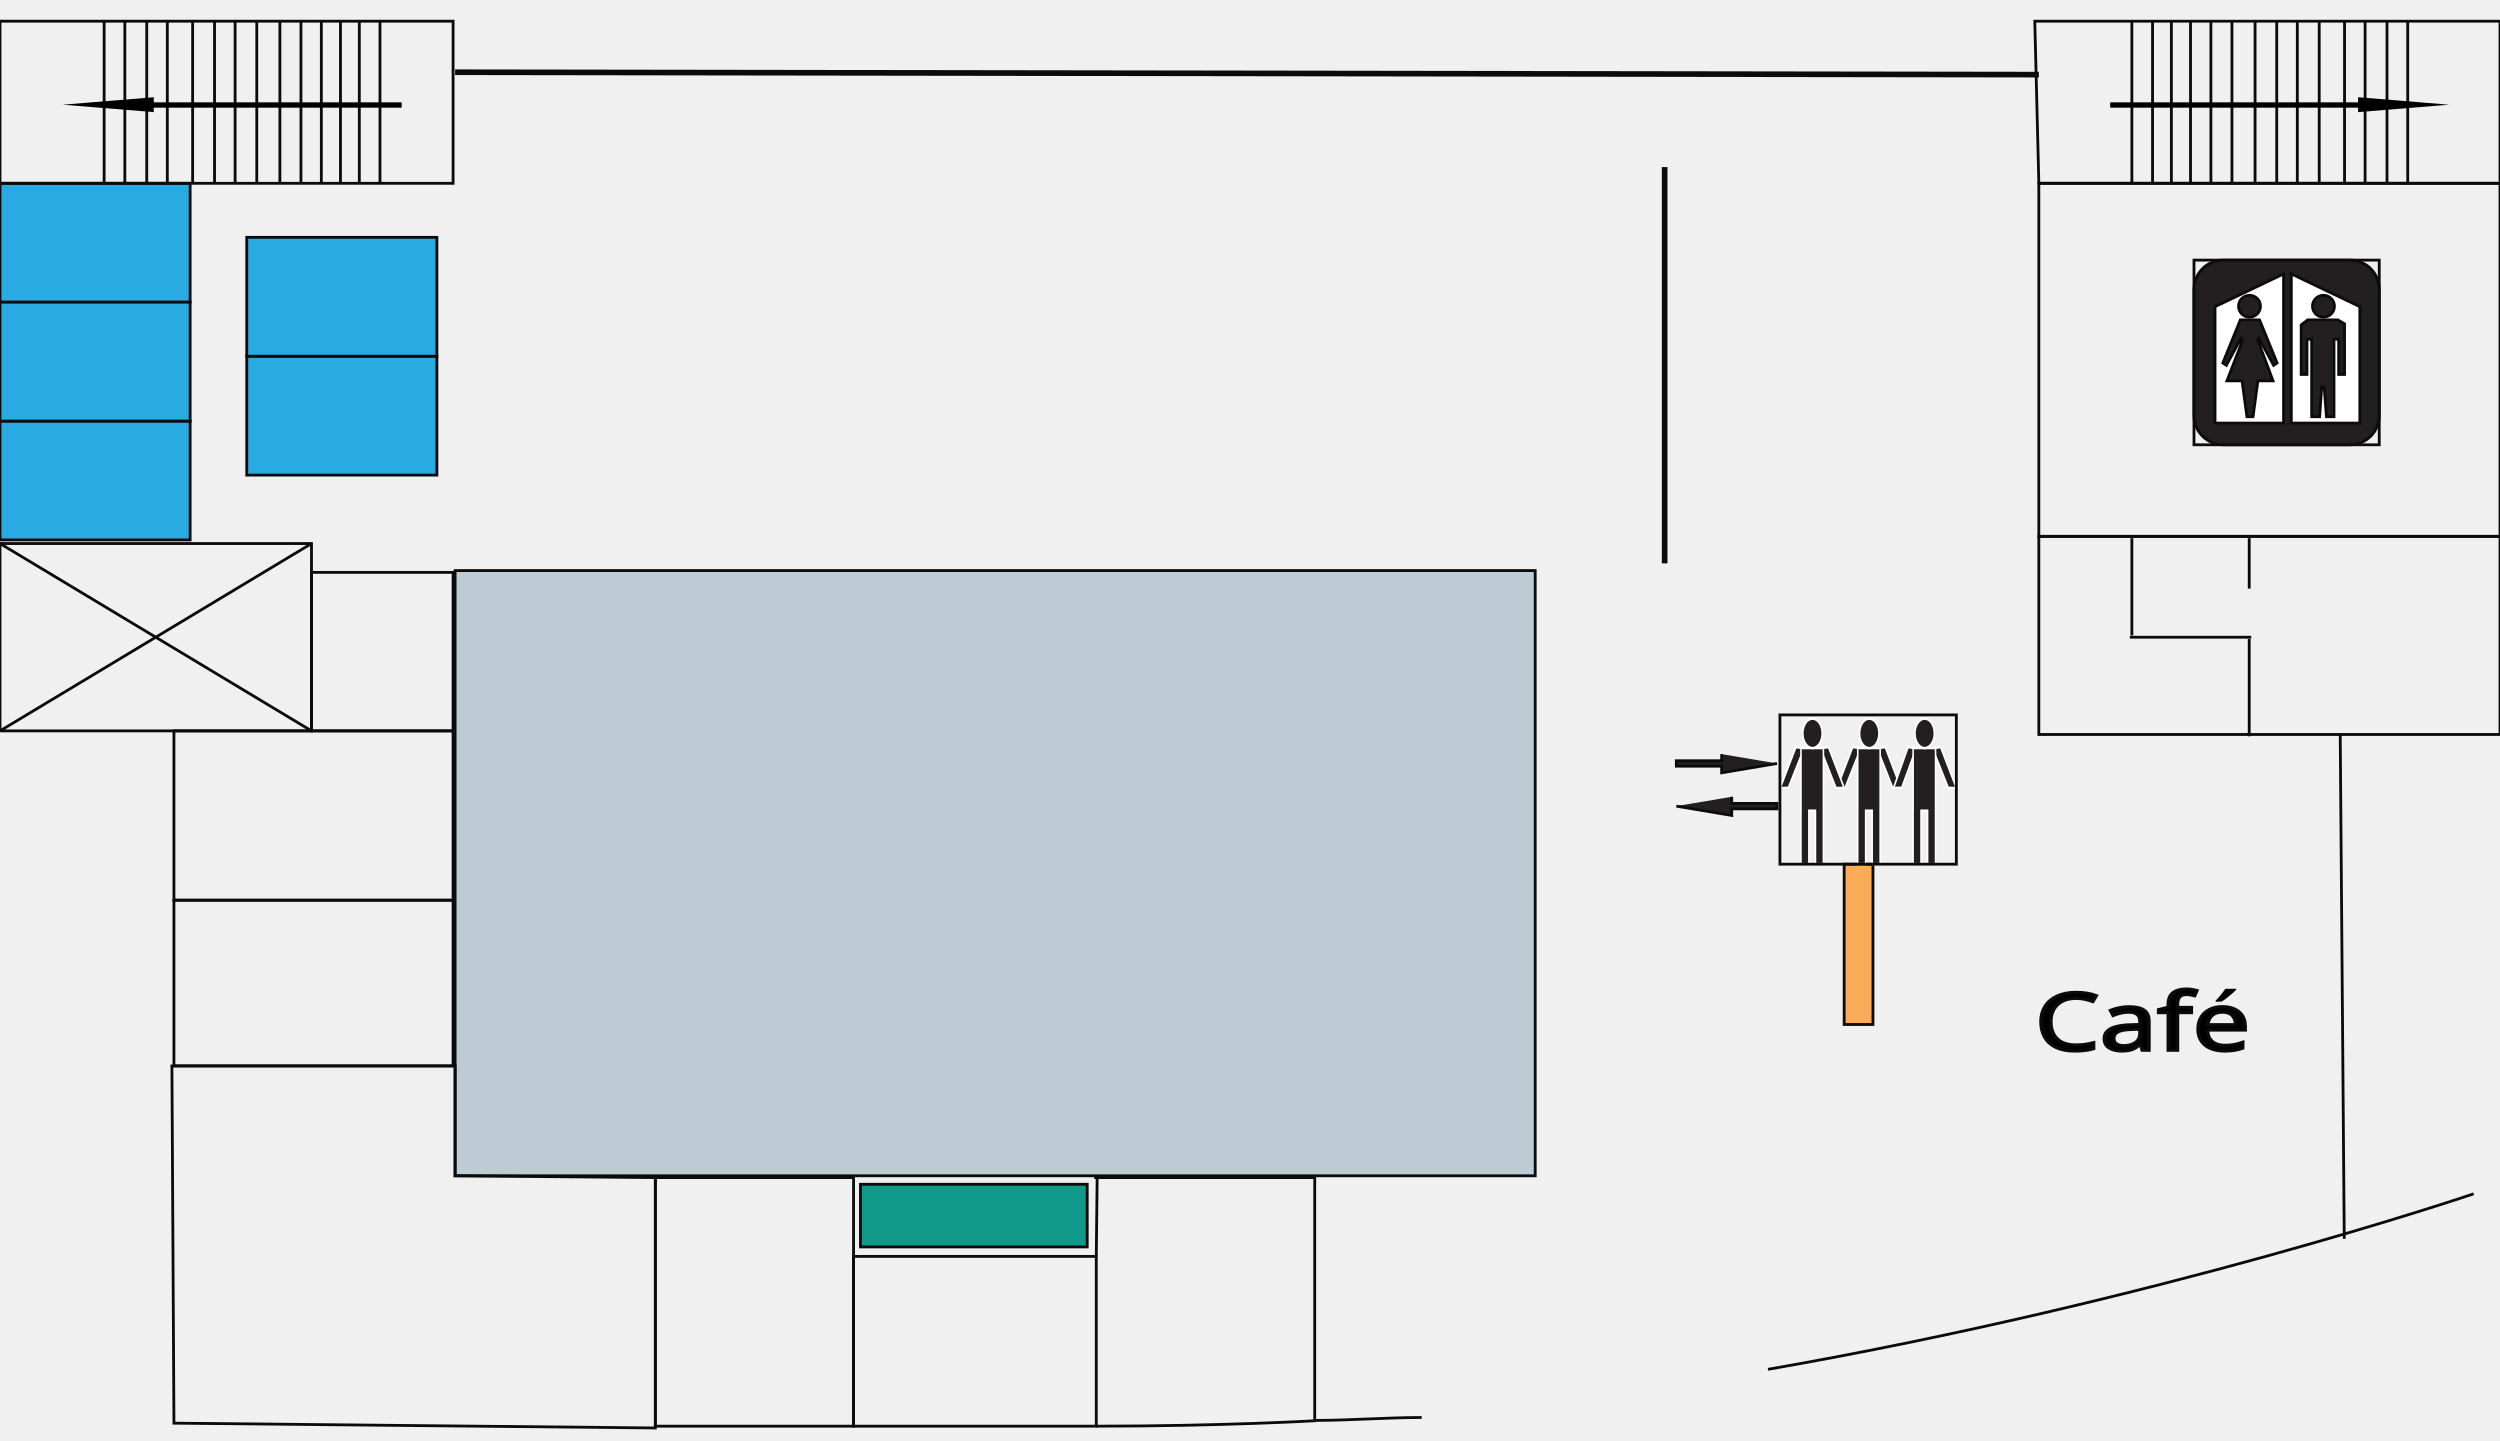
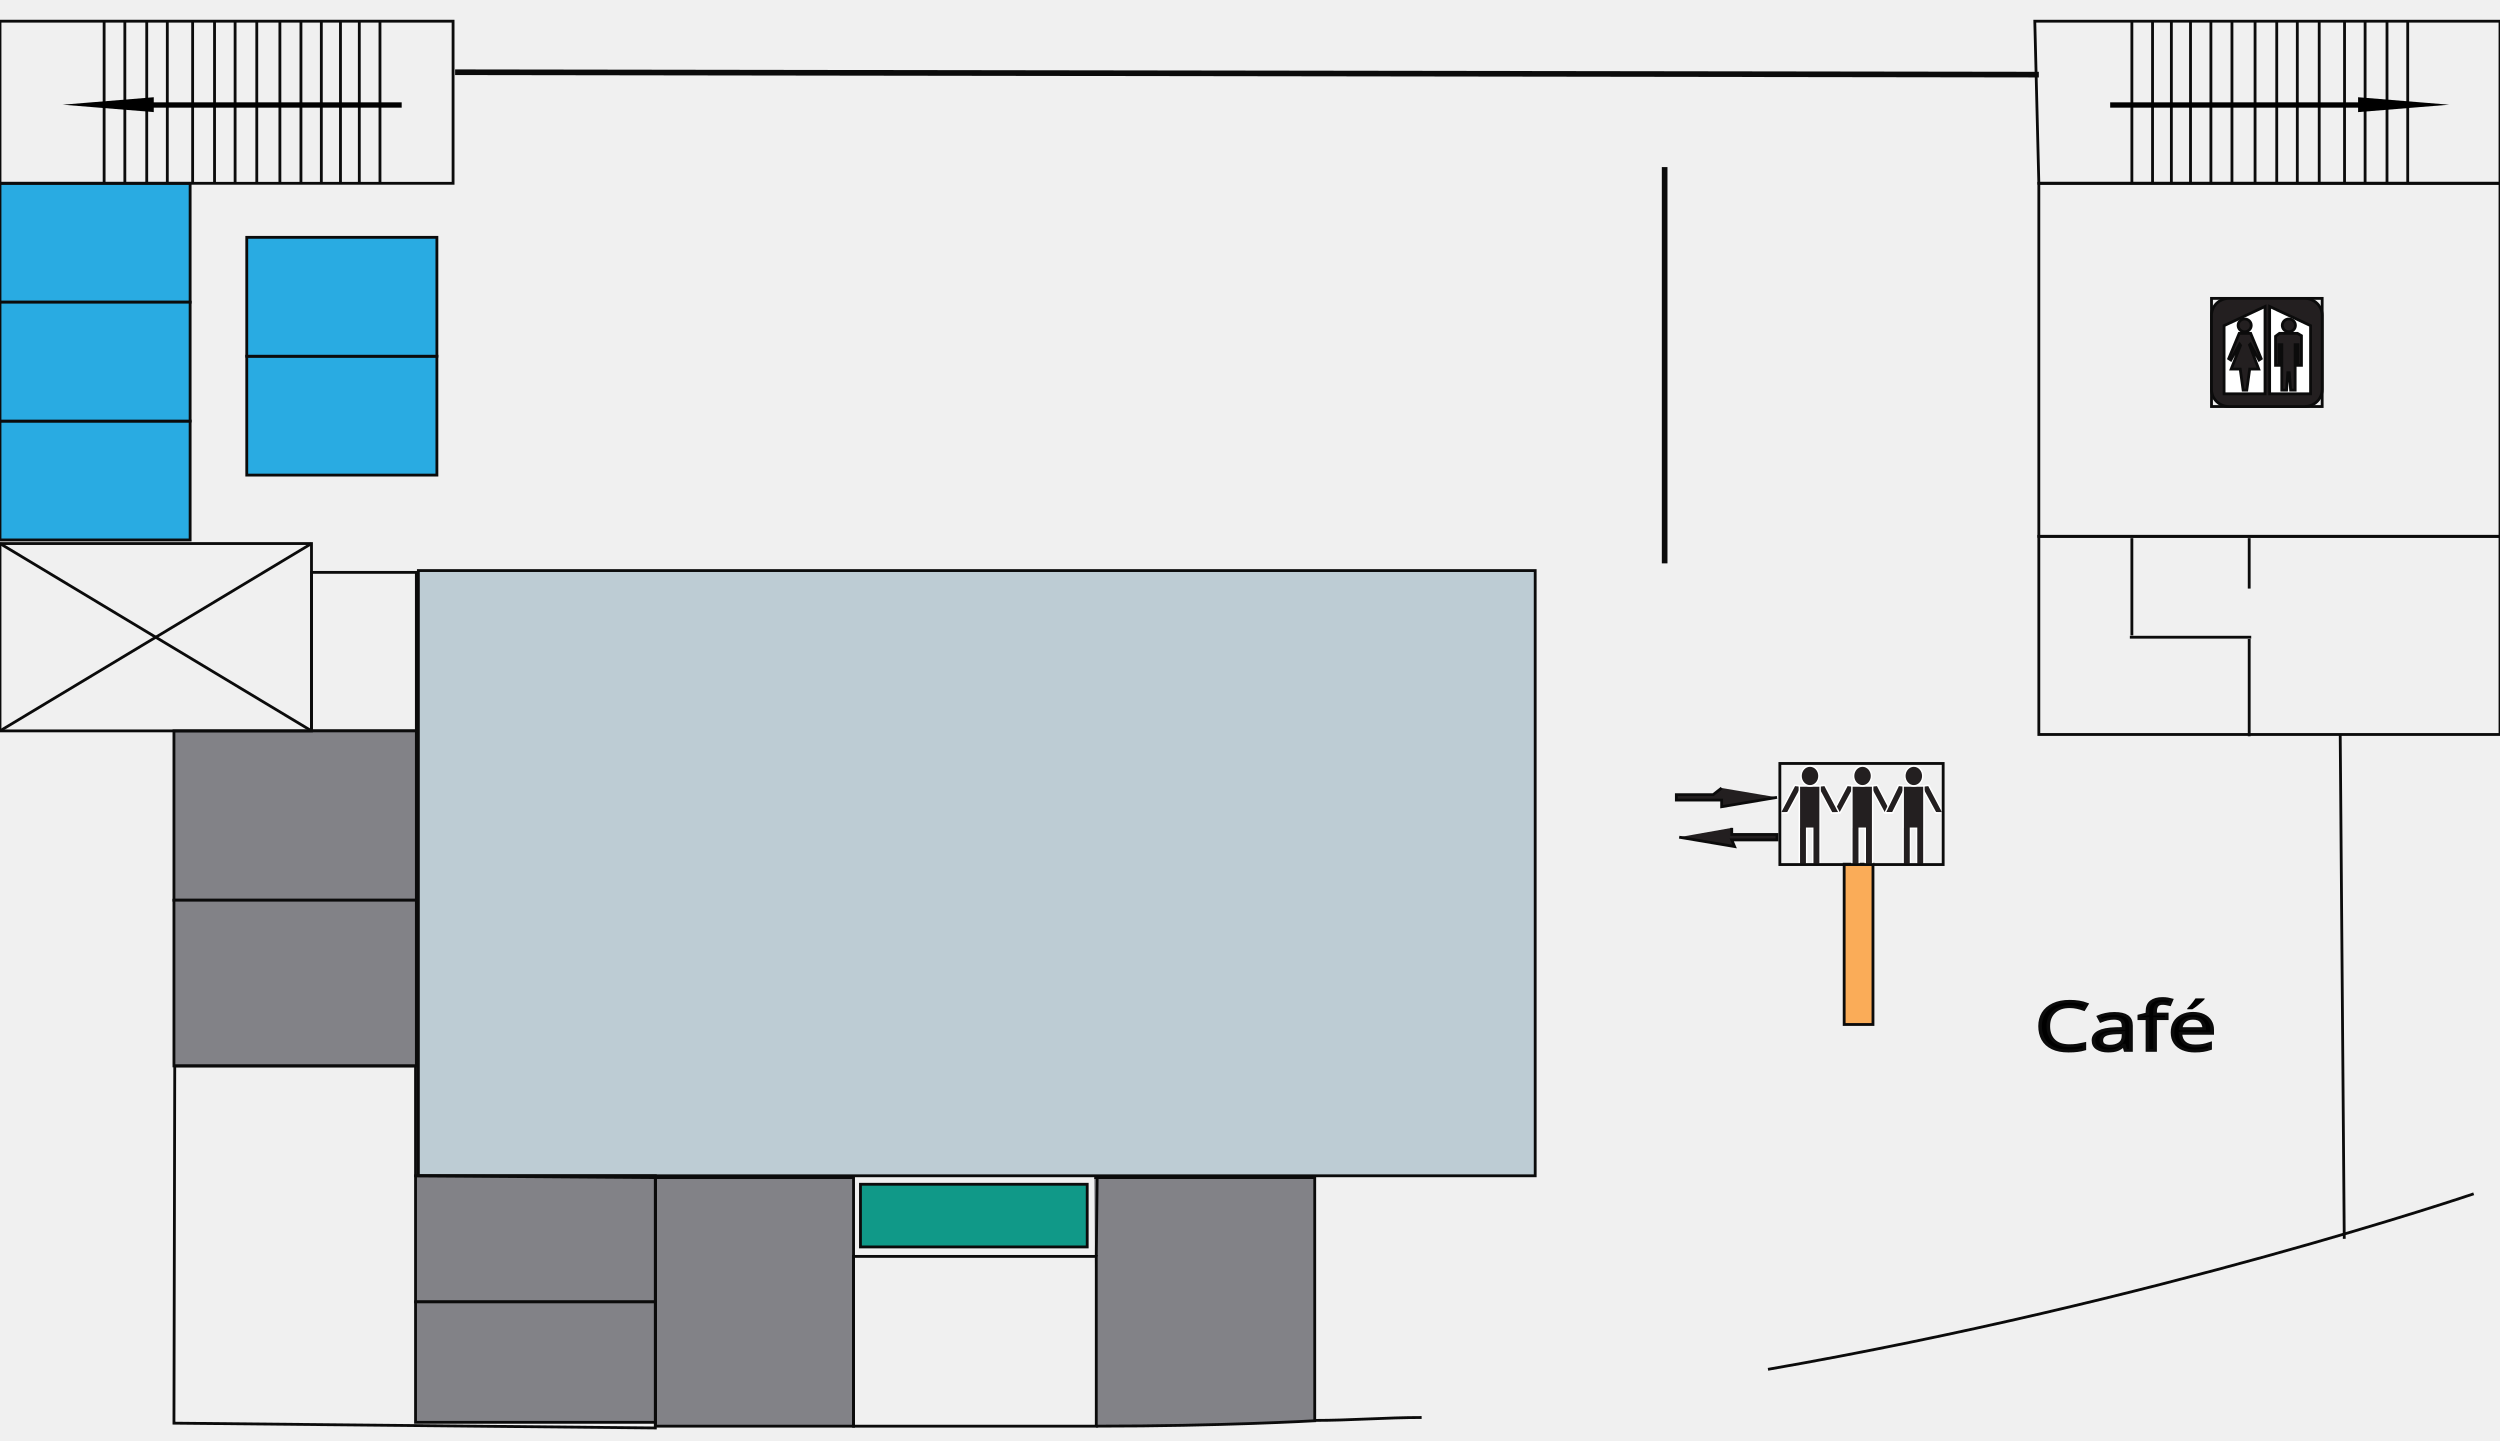
<svg xmlns="http://www.w3.org/2000/svg" xmlns:xlink="http://www.w3.org/1999/xlink" version="1.1" id="PostFloor1" x="0px" y="0px" width="885px" height="510px" viewBox="0 0 885 510" enable-background="new 0 0 885 510" xml:space="preserve">
+   <symbol id="Children" viewBox="-36.786 -20.052 73.573 40.103">
+     <g>
+       <g>
+         <g>
+           <polygon fill="#231F20" stroke="#FFFFFF" stroke-width="0.65" points="-6.415,12.018 -12.875,0.934 -9.542,0.984 -3.102,11.674           " />
+           <polygon fill="#231F20" stroke="#FFFFFF" stroke-width="0.65" points="6.977,12.018 13.382,0.944 10.054,0.959 3.663,11.674           " />
+           <polygon fill="#231F20" stroke="#FFFFFF" stroke-width="0.65" points="-4.338,-4.798 -4.338,11.752 4.886,11.752 4.886,-5.339       4.883,-5.339 4.883,-19.727 1.61,-19.727 1.61,-5.229 -1.086,-5.229 -1.086,-19.727 -4.356,-19.727 -4.356,-4.798     " />
+           <g>
+             <path fill="#231F20" stroke="#FFFFFF" stroke-width="0.65" d="M-3.585,15.741c0-2.2,1.784-3.986,3.984-3.986       c2.2,0,3.984,1.786,3.984,3.986c0,2.203-1.784,3.985-3.984,3.985C-1.801,19.729-3.585,17.944-3.585,15.741z" />
+           </g>
+         </g>
+       </g>
+       <g>
+         <g>
+           <polygon fill="#231F20" stroke="#FFFFFF" stroke-width="0.65" points="-29.756,12.018 -36.216,0.934 -32.885,0.984       -26.445,11.674     " />
+           <polygon fill="#231F20" stroke="#FFFFFF" stroke-width="0.65" points="-16.366,12.018 -9.921,0.965 -13.271,0.927       -19.678,11.674     " />
+           <polygon fill="#231F20" stroke="#FFFFFF" stroke-width="0.65" points="-27.68,-4.798 -27.68,11.752 -18.457,11.752       -18.457,-5.339 -18.459,-5.339 -18.459,-19.727 -21.731,-19.727 -21.731,-5.229 -24.427,-5.229 -24.427,-19.727       -27.698,-19.727 -27.698,-4.798     " />
+           <g>
+             <path fill="#231F20" stroke="#FFFFFF" stroke-width="0.65" d="M-26.926,15.741c0-2.2,1.783-3.986,3.983-3.986       c2.201,0,3.985,1.786,3.985,3.986c0,2.203-1.784,3.985-3.985,3.985C-25.143,19.729-26.926,17.944-26.926,15.741z" />
+           </g>
+         </g>
+       </g>
+       <g>
+         <g>
+           <polygon fill="#231F20" stroke="#FFFFFF" stroke-width="0.65" points="16.366,12.018 10.412,0.991 13.753,0.984 19.678,11.674           " />
+           <polygon fill="#231F20" stroke="#FFFFFF" stroke-width="0.65" points="29.756,12.018 36.216,0.934 32.885,0.984 26.444,11.674           " />
+           <polygon fill="#231F20" stroke="#FFFFFF" stroke-width="0.65" points="18.441,-4.798 18.441,11.752 27.666,11.752       27.666,-5.339 27.662,-5.339 27.662,-19.727 24.391,-19.727 24.391,-5.229 21.695,-5.229 21.695,-19.727 18.424,-19.727       18.424,-4.798     " />
+           <g>
+             <path fill="#231F20" stroke="#FFFFFF" stroke-width="0.65" d="M19.195,15.741c0-2.2,1.784-3.986,3.983-3.986       c2.201,0,3.985,1.786,3.985,3.986c0,2.203-1.784,3.985-3.985,3.985C20.979,19.729,19.195,17.944,19.195,15.741z" />
+           </g>
+         </g>
+       </g>
+     </g>
+   </symbol>
  <g id="active">
    <rect id="room141" y="149.057" fill="#29ABE2" stroke="#0B0B0B" stroke-miterlimit="10" width="67.306" height="42.084" />
    <rect id="room140" x="87.354" y="126.102" fill="#29ABE2" stroke="#0B0B0B" stroke-miterlimit="10" width="67.306" height="42.084" />
    <rect id="room143" y="64.888" fill="#29ABE2" stroke="#0B0B0B" stroke-miterlimit="10" width="67.306" height="42.085" />
    <rect id="room142" y="106.973" fill="#29ABE2" stroke="#0B0B0B" stroke-miterlimit="10" width="67.306" height="42.084" />
    <rect id="room144" x="87.354" y="84.017" fill="#29ABE2" stroke="#0B0B0B" stroke-miterlimit="10" width="67.306" height="42.085" />
-     <rect x="161.104" y="201.982" fill="#BDCCD4" stroke="#0B0B0B" stroke-miterlimit="10" width="382.355" height="214.247" />
-     <rect x="110.267" y="202.62" fill="none" stroke="#0B0B0B" stroke-miterlimit="10" width="50.121" height="56.112" />
-     <rect x="61.577" y="258.732" fill="none" stroke="#0B0B0B" stroke-miterlimit="10" width="98.811" height="59.938" />
-     <rect x="61.577" y="318.671" fill="none" stroke="#0B0B0B" stroke-miterlimit="10" width="98.811" height="58.664" />
-     <rect x="231.99" y="416.869" fill="none" stroke="#0B0B0B" stroke-miterlimit="10" width="70.17" height="87.993" />
-     <rect x="302.16" y="444.765" fill="none" stroke="#0B0B0B" stroke-miterlimit="10" width="85.922" height="60.099" />
-     <polygon fill="none" stroke="#0B0B0B" stroke-miterlimit="10" points="60.861,377.335 161.104,377.335 161.104,416.229    231.99,416.869 231.99,505.5 61.577,503.799  " />
-     <path fill="none" stroke="#0B0B0B" stroke-miterlimit="10" d="M387.366,416.869h78.047v86.081c0,0-32.938,1.912-77.331,1.912" />
+     <rect id="computerArea" x="148.104" y="201.982" fill="#BDCCD4" stroke="#0B0B0B" stroke-miterlimit="10" width="395.355" height="214.247" />
+     <rect x="110.267" y="202.62" fill="none" stroke="#0B0B0B" stroke-miterlimit="10" width="37.121" height="56.112" />
+     <rect id="office2" x="61.577" y="258.732" fill="#828287" stroke="#0B0B0B" stroke-miterlimit="10" width="85.811" height="59.938" />
+     <rect id="office3" x="61.577" y="318.671" fill="#828287" stroke="#0B0B0B" stroke-miterlimit="10" width="85.811" height="58.664" />
+     <rect id="office1" x="231.99" y="416.869" fill="#828287" stroke="#0B0B0B" stroke-miterlimit="10" width="70.17" height="87.993" />
+     <rect id="office" x="147.104" y="416.229" fill="#828287" stroke="#0B0B0B" stroke-miterlimit="10" width="84.886" height="44.637" />
+     <rect id="office_1_" x="147.104" y="460.865" fill="#828287" stroke="#0B0B0B" stroke-miterlimit="10" width="84.886" height="42.637" />
+     <path id="office4" fill="#828287" stroke="#0B0B0B" stroke-miterlimit="10" d="M387.366,416.869h78.047v86.081c0,0-32.938,1.912-77.331,1.912" />
+     <rect x="302.16" y="444.765" fill="none" stroke="#0B0B0B" stroke-miterlimit="10" width="85.922" height="60.1" />
+     <polygon fill="none" stroke="#0B0B0B" stroke-miterlimit="10" points="61.861,377.335 147.104,377.335 147.104,416.229    231.99,416.869 231.99,505.5 61.577,503.799  " />
    <rect id="newAC" x="652.835" y="305.918" fill="#FAAC58" stroke="#0B0B0B" stroke-miterlimit="10" width="10.199" height="56.75" />
    <rect id="PostPrinter" x="304.604" y="419.229" fill="#109988" stroke="#0B0B0B" stroke-miterlimit="10" width="80.268" height="22.188" />
  </g>
  <g id="outfit">
-     <text transform="matrix(1.2765 0 0 1 720.3145 371.835)" font-family="'MyriadPro-Regular'" font-size="28.455">Café</text>
-     <symbol id="Children" viewBox="-36.786 -20.053 73.573 40.104">
+     <symbol id="Children" viewBox="-36.786 -20.052 73.573 40.103">
      <g>
        <g>
          <g>
-             <polygon fill="#231F20" stroke="#FFFFFF" stroke-width="0.65" points="-6.415,12.017 -12.875,0.933 -9.542,0.983 -3.102,11.673          " />
-             <polygon fill="#231F20" stroke="#FFFFFF" stroke-width="0.65" points="6.977,12.017 13.382,0.943 10.054,0.958 3.663,11.673          " />
-             <polygon fill="#231F20" stroke="#FFFFFF" stroke-width="0.65" points="-4.338,-4.799 -4.338,11.751 4.886,11.751 4.886,-5.34      4.883,-5.34 4.883,-19.728 1.61,-19.728 1.61,-5.23 -1.086,-5.23 -1.086,-19.728 -4.356,-19.728 -4.356,-4.799     " />
+             <polygon fill="#231F20" stroke="#FFFFFF" stroke-width="0.65" points="-6.415,12.018 -12.875,0.934 -9.542,0.984 -3.102,11.674          " />
+             <polygon fill="#231F20" stroke="#FFFFFF" stroke-width="0.65" points="6.977,12.018 13.382,0.944 10.054,0.959 3.663,11.674          " />
+             <polygon fill="#231F20" stroke="#FFFFFF" stroke-width="0.65" points="-4.338,-4.798 -4.338,11.752 4.886,11.752 4.886,-5.339      4.883,-5.339 4.883,-19.727 1.61,-19.727 1.61,-5.229 -1.086,-5.229 -1.086,-19.727 -4.356,-19.727 -4.356,-4.798     " />
            <g>
-               <path fill="#231F20" stroke="#FFFFFF" stroke-width="0.65" d="M-3.585,15.74c0-2.2,1.784-3.986,3.984-3.986       c2.2,0,3.984,1.786,3.984,3.986c0,2.203-1.784,3.986-3.984,3.986C-1.801,19.728-3.585,17.943-3.585,15.74z" />
+               <path fill="#231F20" stroke="#FFFFFF" stroke-width="0.65" d="M-3.585,15.741c0-2.2,1.784-3.986,3.984-3.986       c2.2,0,3.984,1.786,3.984,3.986c0,2.203-1.784,3.985-3.984,3.985C-1.801,19.729-3.585,17.944-3.585,15.741z" />
            </g>
          </g>
        </g>
        <g>
          <g>
-             <polygon fill="#231F20" stroke="#FFFFFF" stroke-width="0.65" points="-29.756,12.017 -36.216,0.933 -32.885,0.983      -26.445,11.673     " />
-             <polygon fill="#231F20" stroke="#FFFFFF" stroke-width="0.65" points="-16.366,12.017 -9.921,0.964 -13.271,0.926      -19.678,11.673     " />
-             <polygon fill="#231F20" stroke="#FFFFFF" stroke-width="0.65" points="-27.68,-4.799 -27.68,11.751 -18.457,11.751      -18.457,-5.34 -18.459,-5.34 -18.459,-19.728 -21.731,-19.728 -21.731,-5.23 -24.427,-5.23 -24.427,-19.728 -27.698,-19.728      -27.698,-4.799     " />
+             <polygon fill="#231F20" stroke="#FFFFFF" stroke-width="0.65" points="-29.756,12.018 -36.216,0.934 -32.885,0.984      -26.445,11.674     " />
+             <polygon fill="#231F20" stroke="#FFFFFF" stroke-width="0.65" points="-16.366,12.018 -9.921,0.965 -13.271,0.927      -19.678,11.674     " />
+             <polygon fill="#231F20" stroke="#FFFFFF" stroke-width="0.65" points="-27.68,-4.798 -27.68,11.752 -18.457,11.752      -18.457,-5.339 -18.459,-5.339 -18.459,-19.727 -21.731,-19.727 -21.731,-5.229 -24.427,-5.229 -24.427,-19.727      -27.698,-19.727 -27.698,-4.798     " />
            <g>
-               <path fill="#231F20" stroke="#FFFFFF" stroke-width="0.65" d="M-26.926,15.74c0-2.2,1.783-3.986,3.983-3.986       c2.201,0,3.985,1.786,3.985,3.986c0,2.203-1.784,3.986-3.985,3.986C-25.143,19.728-26.926,17.943-26.926,15.74z" />
+               <path fill="#231F20" stroke="#FFFFFF" stroke-width="0.65" d="M-26.926,15.741c0-2.2,1.783-3.986,3.983-3.986       c2.201,0,3.985,1.786,3.985,3.986c0,2.203-1.784,3.985-3.985,3.985C-25.143,19.729-26.926,17.944-26.926,15.741z" />
            </g>
          </g>
        </g>
        <g>
          <g>
-             <polygon fill="#231F20" stroke="#FFFFFF" stroke-width="0.65" points="16.366,12.017 10.412,0.99 13.753,0.983 19.678,11.673          " />
-             <polygon fill="#231F20" stroke="#FFFFFF" stroke-width="0.65" points="29.756,12.017 36.216,0.933 32.885,0.983 26.444,11.673          " />
-             <polygon fill="#231F20" stroke="#FFFFFF" stroke-width="0.65" points="18.441,-4.799 18.441,11.751 27.666,11.751 27.666,-5.34      27.662,-5.34 27.662,-19.728 24.391,-19.728 24.391,-5.23 21.695,-5.23 21.695,-19.728 18.424,-19.728 18.424,-4.799     " />
+             <polygon fill="#231F20" stroke="#FFFFFF" stroke-width="0.65" points="16.366,12.018 10.412,0.991 13.753,0.984 19.678,11.674          " />
+             <polygon fill="#231F20" stroke="#FFFFFF" stroke-width="0.65" points="29.756,12.018 36.216,0.934 32.885,0.984 26.444,11.674          " />
+             <polygon fill="#231F20" stroke="#FFFFFF" stroke-width="0.65" points="18.441,-4.798 18.441,11.752 27.666,11.752      27.666,-5.339 27.662,-5.339 27.662,-19.727 24.391,-19.727 24.391,-5.229 21.695,-5.229 21.695,-19.727 18.424,-19.727      18.424,-4.798     " />
            <g>
-               <path fill="#231F20" stroke="#FFFFFF" stroke-width="0.65" d="M19.195,15.74c0-2.2,1.784-3.986,3.983-3.986       c2.201,0,3.985,1.786,3.985,3.986c0,2.203-1.784,3.986-3.985,3.986C20.979,19.728,19.195,17.943,19.195,15.74z" />
+               <path fill="#231F20" stroke="#FFFFFF" stroke-width="0.65" d="M19.195,15.741c0-2.2,1.784-3.986,3.983-3.986       c2.201,0,3.985,1.786,3.985,3.986c0,2.203-1.784,3.985-3.985,3.985C20.979,19.729,19.195,17.944,19.195,15.741z" />
            </g>
          </g>
        </g>
      </g>
    </symbol>
+     <text transform="matrix(1.2765 0 0 1 720.3145 371.835)" font-family="'NewsGothicMT'" font-size="24">Café</text>
    <rect y="7.5" fill="none" stroke="#0B0B0B" stroke-miterlimit="10" width="160.388" height="57.388" />
    <rect y="192.417" fill="none" stroke="#0B0B0B" stroke-miterlimit="10" width="110.267" height="66.315" />
    <line fill="none" stroke="#0B0B0B" stroke-miterlimit="10" x1="0" y1="192.417" x2="110.267" y2="258.732" />
    <line fill="none" stroke="#0B0B0B" stroke-miterlimit="10" x1="0" y1="258.732" x2="110.267" y2="192.417" />
    <polygon id="stair" fill="none" stroke="#0B0B0B" stroke-miterlimit="10" points="885,64.888 721.748,64.888 720.315,7.5 885,7.5     " />
    <rect id="toilet" x="721.748" y="64.888" fill="none" stroke="#0B0B0B" stroke-miterlimit="10" width="163.252" height="124.979" />
    <rect x="721.748" y="189.866" fill="none" stroke="#0B0B0B" stroke-miterlimit="10" width="163.252" height="70.141" />
    <line fill="none" stroke="#0B0B0B" stroke-miterlimit="10" x1="754.684" y1="190.504" x2="754.684" y2="224.936" />
    <line fill="none" stroke="#0B0B0B" stroke-miterlimit="10" x1="753.968" y1="225.574" x2="796.93" y2="225.574" />
    <line fill="none" stroke="#0B0B0B" stroke-miterlimit="10" x1="796.216" y1="226.211" x2="796.216" y2="260.645" />
    <line fill="none" stroke="#0B0B0B" stroke-miterlimit="10" x1="796.216" y1="208.357" x2="796.216" y2="190.504" />
    <line fill="none" stroke="#0B0B0B" stroke-miterlimit="10" x1="828.436" y1="260.007" x2="829.866" y2="438.547" />
    <path fill="none" stroke="#0B0B0B" stroke-miterlimit="10" d="M503.256,501.793c-12.631,0-25.264,1.033-37.843,1.033" />
    <path fill="none" stroke="#0B0B0B" stroke-width="2" stroke-miterlimit="10" d="M503.256,500.637" />
-     <path fill="none" stroke="#0B0B0B" stroke-miterlimit="10" d="M875.691,422.606c0,0-112.254,38.161-249.827,62.137" />
+     <path fill="none" stroke="#0B0B0B" stroke-miterlimit="10" d="M875.691,422.606c0,0-112.254,38.16-249.827,62.137" />
    <line fill="none" stroke="#0B0B0B" stroke-width="2" stroke-miterlimit="10" x1="161.104" y1="25.568" x2="721.748" y2="26.417" />
    <line fill="none" stroke="#0B0B0B" stroke-width="2" stroke-miterlimit="10" x1="589.284" y1="59.149" x2="589.284" y2="199.431" />
-     <use xlink:href="#Children" width="73.573" height="40.104" x="-36.786" y="-20.053" transform="matrix(0.8607 0 0 -1.3053 661.373 280.1592)" overflow="visible" />
-     <rect x="630.098" y="253.081" fill="none" stroke="#0B0B0B" stroke-miterlimit="10" width="62.446" height="52.837" />
-     <text transform="matrix(1.2765 0 0 1 720.3145 371.835)" fill="none" stroke="#0B0B0B" font-family="'MyriadPro-Regular'" font-size="28.455">Cafe</text>
+     <use xlink:href="#Children" width="73.573" height="40.103" x="-36.786" y="-20.052" transform="matrix(0.7969 0 0 -0.8841 659.0244 288.6064)" overflow="visible" />
+     <rect x="630.069" y="270.266" fill="none" stroke="#0B0B0B" stroke-miterlimit="10" width="57.814" height="35.786" />
+     <text transform="matrix(1.2765 0 0 1 720.3145 371.835)" fill="none" stroke="#0B0B0B" font-family="'NewsGothicMT'" font-size="24">Cafe</text>
    <g>
      <g>
-         <polyline fill="#231F20" stroke="#0B0B0B" stroke-miterlimit="10" points="629.068,270.266 609.466,273.572 609.468,271.227      593.43,271.227 593.43,269.306 609.468,269.306 609.468,266.959    " />
+         <polyline fill="#231F20" stroke="#0B0B0B" stroke-miterlimit="10" points="629.068,282.266 609.466,285.572 609.468,283.227      593.43,283.227 593.43,281.307 606.468,281.307 609.468,278.959    " />
      </g>
    </g>
    <g>
      <g>
-         <polyline fill="#231F20" stroke="#0B0B0B" stroke-miterlimit="10" points="613.03,282.059 613.03,284.405 629.068,284.405      629.068,286.326 613.03,286.326 613.032,288.672 593.43,285.365    " />
+         <polyline fill="#231F20" stroke="#0B0B0B" stroke-miterlimit="10" points="613.03,293.059 613.03,295.404 629.068,295.404      629.068,297.326 613.03,297.326 614.032,299.672 594.43,296.365    " />
      </g>
    </g>
    <line fill="none" stroke="#0B0B0B" stroke-miterlimit="10" x1="388.083" y1="444.765" x2="388.396" y2="416.869" />
    <g id="Restrooms">
      <g>
-         <rect x="776.672" y="92.083" fill="none" stroke="#0B0B0B" width="65.576" height="65.373" />
+         <rect x="782.871" y="105.629" fill="none" stroke="#0B0B0B" width="39.178" height="38.281" />
        <g>
-           <path fill="#231F20" stroke="#0B0B0B" d="M842.248,147.142c0,5.688-4.636,10.313-10.34,10.313h-44.896      c-5.709,0-10.34-4.625-10.34-10.313v-44.764c0-5.688,4.631-10.295,10.34-10.295h44.896c5.704,0,10.34,4.608,10.34,10.295      V147.142z" />
+           <path fill="#231F20" stroke="#0B0B0B" d="M822.049,137.871c0,3.331-2.77,6.039-6.178,6.039h-26.822      c-3.411,0-6.178-2.708-6.178-6.039v-26.213c0-3.331,2.767-6.029,6.178-6.029h26.822c3.408,0,6.178,2.698,6.178,6.029V137.871z" />
          <g>
-             <polygon fill="#FFFFFF" stroke="#0B0B0B" points="808.39,96.963 808.39,149.782 784.116,149.782 784.116,108.557      " />
-             <polygon fill="#FFFFFF" stroke="#0B0B0B" points="811.113,96.963 811.113,149.782 835.379,149.782 835.379,108.557      " />
+             <polygon fill="#FFFFFF" stroke="#0B0B0B" points="801.82,108.486 801.82,139.417 787.319,139.417 787.319,115.276      " />
+             <polygon fill="#FFFFFF" stroke="#0B0B0B" points="803.448,108.486 803.448,139.417 817.945,139.417 817.945,115.276      " />
            <g>
              <g>
-                 <polygon fill="#231F20" stroke="#0B0B0B" points="793.078,113.234 799.878,113.234 806.101,128.498 804.863,129.33          799.672,119.743 799.195,120.233 804.646,134.814 799.294,134.814 797.575,147.521 795.411,147.521 793.688,134.814          788.34,134.814 793.872,120.526 793.311,119.743 788.132,129.33 786.88,128.498        " />
-                 <path fill="#231F20" stroke="#0B0B0B" d="M800.208,108.402c0,2.14-1.747,3.874-3.887,3.874c-2.143,0-3.879-1.733-3.879-3.874         c0-2.124,1.736-3.867,3.879-3.867C798.461,104.536,800.208,106.278,800.208,108.402z" />
-                 <path fill="#231F20" stroke="#0B0B0B" d="M826.391,108.402c0,2.14-1.744,3.874-3.882,3.874c-2.153,0-3.893-1.733-3.893-3.874         c0-2.124,1.739-3.867,3.893-3.867C824.646,104.536,826.391,106.278,826.391,108.402z" />
+                 <polygon fill="#231F20" stroke="#0B0B0B" points="792.674,118.015 796.736,118.015 800.453,126.953 799.715,127.44          796.613,121.826 796.327,122.113 799.584,130.651 796.387,130.651 795.359,138.092 794.067,138.092 793.037,130.651          789.842,130.651 793.147,122.285 792.812,121.826 789.719,127.44 788.971,126.953        " />
+                 <path fill="#231F20" stroke="#0B0B0B" d="M796.933,115.185c0,1.253-1.043,2.269-2.321,2.269         c-1.281,0-2.318-1.015-2.318-2.269c0-1.244,1.037-2.265,2.318-2.265C795.89,112.921,796.933,113.941,796.933,115.185z" />
+                 <path fill="#231F20" stroke="#0B0B0B" d="M812.575,115.185c0,1.253-1.042,2.269-2.318,2.269         c-1.287,0-2.327-1.015-2.327-2.269c0-1.244,1.04-2.265,2.327-2.265C811.533,112.921,812.575,113.941,812.575,115.185z" />
              </g>
-               <polygon fill="#231F20" stroke="#0B0B0B" points="816.916,113.234 827.567,113.234 829.967,114.641 829.967,132.558         827.896,132.558 827.896,120.074 826.23,120.074 826.23,147.521 823.56,147.521 822.764,137.045 821.873,137.045         821.152,147.521 818.331,147.521 818.331,120.074 816.678,120.074 816.661,132.558 814.618,132.558 814.618,115.003       " />
+               <polygon fill="#231F20" stroke="#0B0B0B" points="806.914,118.015 813.279,118.015 814.711,118.838 814.711,129.331         813.475,129.331 813.475,122.02 812.479,122.02 812.479,138.092 810.884,138.092 810.408,131.958 809.876,131.958         809.445,138.092 807.76,138.092 807.76,122.02 806.772,122.02 806.763,129.331 805.542,129.331 805.542,119.05       " />
            </g>
          </g>
        </g>
      </g>
    </g>
    <line fill="none" stroke="#0B0B0B" stroke-miterlimit="10" x1="754.684" y1="7.5" x2="754.684" y2="64.888" />
    <line fill="none" stroke="#0B0B0B" stroke-miterlimit="10" x1="762" y1="7.5" x2="762" y2="64.888" />
    <line fill="none" stroke="#0B0B0B" stroke-miterlimit="10" x1="768.667" y1="7.5" x2="768.667" y2="64.888" />
    <line fill="none" stroke="#0B0B0B" stroke-miterlimit="10" x1="775.442" y1="7.5" x2="775.442" y2="64.888" />
    <line fill="none" stroke="#0B0B0B" stroke-miterlimit="10" x1="782.658" y1="7.5" x2="782.658" y2="64.888" />
    <line fill="none" stroke="#0B0B0B" stroke-miterlimit="10" x1="790.113" y1="7.5" x2="790.113" y2="64.888" />
    <line fill="none" stroke="#0B0B0B" stroke-miterlimit="10" x1="798.293" y1="7.5" x2="798.293" y2="64.888" />
    <line fill="none" stroke="#0B0B0B" stroke-miterlimit="10" x1="805.967" y1="7.5" x2="805.967" y2="64.888" />
    <line fill="none" stroke="#0B0B0B" stroke-miterlimit="10" x1="813.248" y1="7.5" x2="813.248" y2="64.888" />
    <line fill="none" stroke="#0B0B0B" stroke-miterlimit="10" x1="821" y1="7.5" x2="821" y2="64.888" />
    <line fill="none" stroke="#0B0B0B" stroke-miterlimit="10" x1="829.967" y1="7.5" x2="829.967" y2="64.888" />
    <line fill="none" stroke="#0B0B0B" stroke-miterlimit="10" x1="837.248" y1="7.5" x2="837.248" y2="64.888" />
    <line fill="none" stroke="#0B0B0B" stroke-miterlimit="10" x1="845" y1="7.5" x2="845" y2="64.888" />
    <line fill="none" stroke="#0B0B0B" stroke-miterlimit="10" x1="852.334" y1="7.5" x2="852.334" y2="64.888" />
    <path fill="none" stroke="#0B0B0B" stroke-miterlimit="10" d="M396.684,25.568" />
    <path fill="none" stroke="#0B0B0B" stroke-miterlimit="10" d="M404,25.568" />
    <path fill="none" stroke="#0B0B0B" stroke-miterlimit="10" d="M410.667,25.568" />
    <path fill="none" stroke="#0B0B0B" stroke-miterlimit="10" d="M417.442,25.568" />
    <path fill="none" stroke="#0B0B0B" stroke-miterlimit="10" d="M424.658,25.568" />
    <path fill="none" stroke="#0B0B0B" stroke-miterlimit="10" d="M432.113,25.568" />
    <path fill="none" stroke="#0B0B0B" stroke-miterlimit="10" d="M440.293,25.568" />
    <path fill="none" stroke="#0B0B0B" stroke-miterlimit="10" d="M447.967,25.568" />
    <path fill="none" stroke="#0B0B0B" stroke-miterlimit="10" d="M455.248,25.568" />
    <path fill="none" stroke="#0B0B0B" stroke-miterlimit="10" d="M463,25.568" />
    <path fill="none" stroke="#0B0B0B" stroke-miterlimit="10" d="M471.967,25.568" />
    <path fill="none" stroke="#0B0B0B" stroke-miterlimit="10" d="M479.248,25.568" />
    <path fill="none" stroke="#0B0B0B" stroke-miterlimit="10" d="M487,25.568" />
    <path fill="none" stroke="#0B0B0B" stroke-miterlimit="10" d="M494.334,25.568" />
    <line fill="none" stroke="#0B0B0B" stroke-miterlimit="10" x1="134.511" y1="7.5" x2="134.511" y2="64.888" />
    <line fill="none" stroke="#0B0B0B" stroke-miterlimit="10" x1="127.194" y1="7.5" x2="127.194" y2="64.888" />
    <line fill="none" stroke="#0B0B0B" stroke-miterlimit="10" x1="120.527" y1="7.5" x2="120.527" y2="64.888" />
    <line fill="none" stroke="#0B0B0B" stroke-miterlimit="10" x1="113.752" y1="7.5" x2="113.752" y2="64.888" />
    <line fill="none" stroke="#0B0B0B" stroke-miterlimit="10" x1="106.536" y1="7.5" x2="106.536" y2="64.888" />
    <line fill="none" stroke="#0B0B0B" stroke-miterlimit="10" x1="99.081" y1="7.5" x2="99.081" y2="64.888" />
    <line fill="none" stroke="#0B0B0B" stroke-miterlimit="10" x1="90.901" y1="7.5" x2="90.901" y2="64.888" />
    <line fill="none" stroke="#0B0B0B" stroke-miterlimit="10" x1="83.228" y1="7.5" x2="83.228" y2="64.888" />
    <line fill="none" stroke="#0B0B0B" stroke-miterlimit="10" x1="75.946" y1="7.5" x2="75.946" y2="64.888" />
    <line fill="none" stroke="#0B0B0B" stroke-miterlimit="10" x1="68.194" y1="7.5" x2="68.194" y2="64.888" />
    <line fill="none" stroke="#0B0B0B" stroke-miterlimit="10" x1="59.228" y1="7.5" x2="59.228" y2="64.888" />
    <line fill="none" stroke="#0B0B0B" stroke-miterlimit="10" x1="51.946" y1="7.5" x2="51.946" y2="64.888" />
    <line fill="none" stroke="#0B0B0B" stroke-miterlimit="10" x1="44.194" y1="7.5" x2="44.194" y2="64.888" />
    <line fill="none" stroke="#0B0B0B" stroke-miterlimit="10" x1="36.86" y1="7.5" x2="36.86" y2="64.888" />
    <g>
-       <polygon points="834.761,34.419 867,37.064 834.761,39.688 834.761,38.117 747,38.117 747,36.221 834.761,36.221  " />
-       <polygon points="54.434,34.419 22.194,37.064 54.434,39.688 54.434,38.117 142.194,38.117 142.194,36.221 54.434,36.221  " />
+       <polygon points="834.761,34.419 867,37.064 834.761,39.688 834.761,38.117 747,38.117 747,36.221 834.761,36.221   " />
+       <polygon points="54.434,34.419 22.194,37.064 54.434,39.688 54.434,38.117 142.194,38.117 142.194,36.221 54.434,36.221   " />
    </g>
  </g>
</svg>
